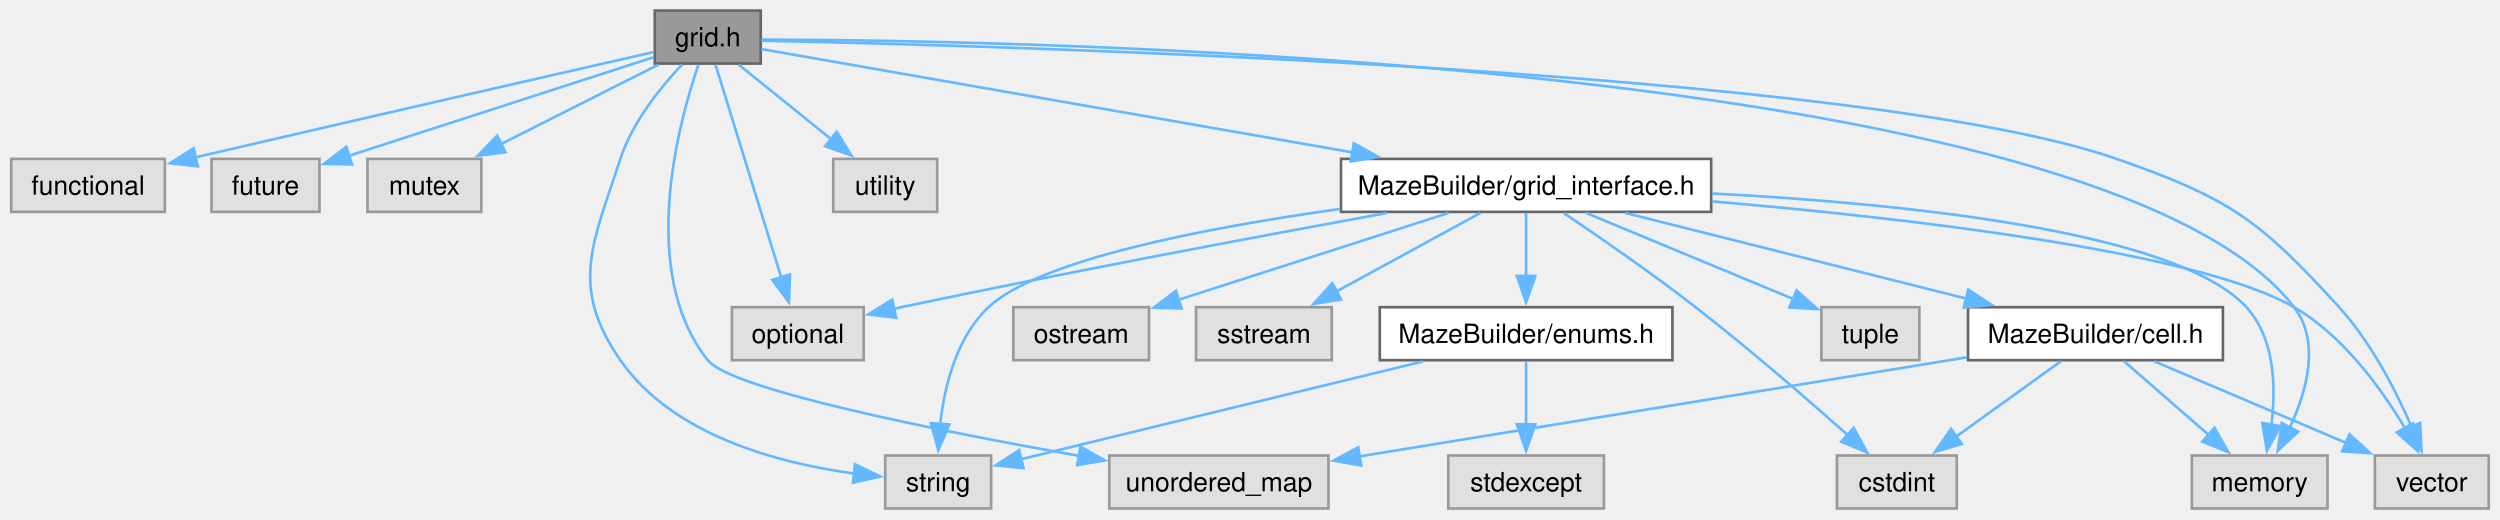
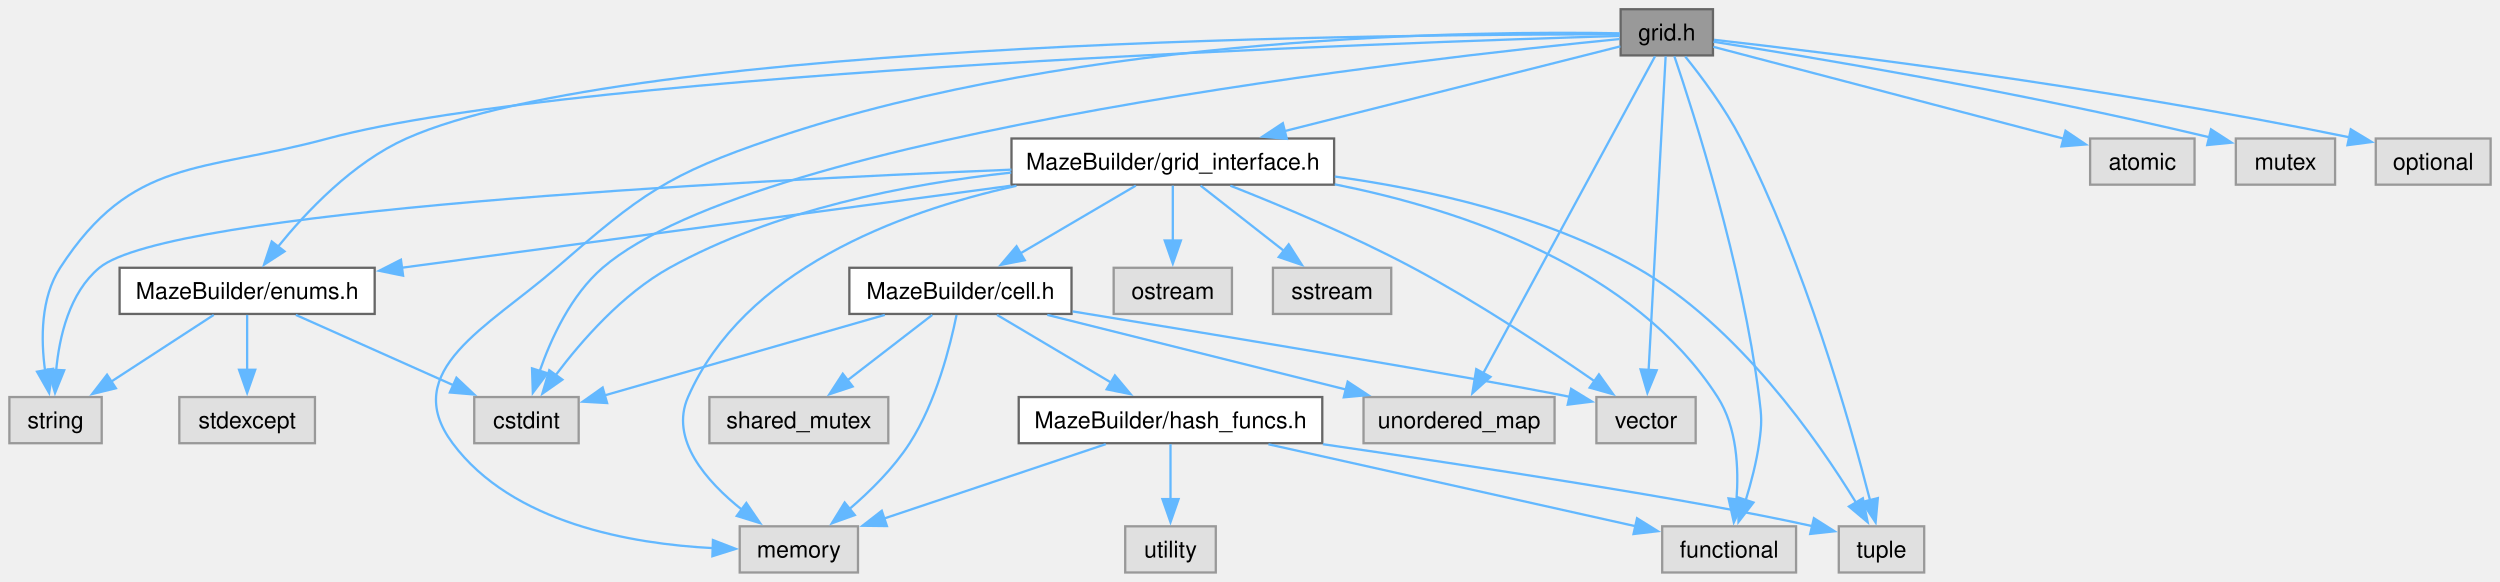
- <svg xmlns="http://www.w3.org/2000/svg" xmlns:xlink="http://www.w3.org/1999/xlink" width="944pt" height="196pt" viewBox="0.00 0.00 943.50 196.00">
-   <g id="graph0" class="graph" transform="scale(1 1) rotate(0) translate(4 192)">
+ <svg xmlns="http://www.w3.org/2000/svg" xmlns:xlink="http://www.w3.org/1999/xlink" width="1083pt" height="252pt" viewBox="0.00 0.00 1082.88 252.00">
+   <g id="graph0" class="graph" transform="scale(1 1) rotate(0) translate(4 248)">
    <g id="Node000001" class="node">
      <g id="a_Node000001">
        <a xlink:title=" ">
-           <polygon fill="#999999" stroke="#666666" points="283,-188 243,-188 243,-168 283,-168 283,-188" />
-           <text text-anchor="middle" x="263" y="-174.5" font-family="Helvetica,sans-Serif" font-size="10.00">grid.h</text>
+           <polygon fill="#999999" stroke="#666666" points="738,-244 698,-244 698,-224 738,-224 738,-244" />
+           <text text-anchor="middle" x="718" y="-230.5" font-family="Helvetica,sans-Serif" font-size="10.00">grid.h</text>
        </a>
      </g>
    </g>
    <g id="Node000002" class="node">
      <g id="a_Node000002">
-         <a xlink:title=" ">
-           <polygon fill="#e0e0e0" stroke="#999999" points="58,-132 0,-132 0,-112 58,-112 58,-132" />
-           <text text-anchor="middle" x="29" y="-118.5" font-family="Helvetica,sans-Serif" font-size="10.00">functional</text>
+         <a xlink:href="enums_8h.html" target="_top" xlink:title="Enumerations for the maze builder program.">
+           <polygon fill="white" stroke="#666666" points="158.25,-132 47.75,-132 47.75,-112 158.25,-112 158.25,-132" />
+           <text text-anchor="middle" x="103" y="-118.5" font-family="Helvetica,sans-Serif" font-size="10.00">MazeBuilder/enums.h</text>
        </a>
      </g>
    </g>
    <g id="edge1_Node000001_Node000002" class="edge">
      <g id="a_edge1_Node000001_Node000002">
        <a xlink:title=" ">
-           <path fill="none" stroke="#63b8ff" d="M242.67,-172.38C208.87,-164.69 138.7,-148.68 69.54,-132.58" />
-           <polygon fill="#63b8ff" stroke="#63b8ff" points="70.46,-129.2 59.93,-130.34 68.87,-136.02 70.46,-129.2" />
+           <path fill="none" stroke="#63b8ff" d="M697.66,-233.1C610.52,-233.26 268.77,-231.09 172,-188 148.84,-177.69 128.57,-156.25 116.1,-140.81" />
+           <polygon fill="#63b8ff" stroke="#63b8ff" points="119.19,-139.1 110.31,-133.33 113.66,-143.38 119.19,-139.1" />
        </a>
      </g>
    </g>
    <g id="Node000003" class="node">
      <g id="a_Node000003">
        <a xlink:title=" ">
-           <polygon fill="#e0e0e0" stroke="#999999" points="116.38,-132 75.62,-132 75.62,-112 116.38,-112 116.38,-132" />
-           <text text-anchor="middle" x="96" y="-118.5" font-family="Helvetica,sans-Serif" font-size="10.00">future</text>
-         </a>
-       </g>
-     </g>
-     <g id="edge2_Node000001_Node000003" class="edge">
-       <g id="a_edge2_Node000001_Node000003">
-         <a xlink:title=" ">
-           <path fill="none" stroke="#63b8ff" d="M242.52,-170.38C213.73,-161.07 161.02,-144.02 127.29,-133.12" />
-           <polygon fill="#63b8ff" stroke="#63b8ff" points="128.68,-129.89 118.09,-130.14 126.52,-136.55 128.68,-129.89" />
+           <polygon fill="#e0e0e0" stroke="#999999" points="246.62,-76 201.38,-76 201.38,-56 246.62,-56 246.62,-76" />
+           <text text-anchor="middle" x="224" y="-62.5" font-family="Helvetica,sans-Serif" font-size="10.00">cstdint</text>
+         </a>
+       </g>
+     </g>
+     <g id="edge27_Node000001_Node000003" class="edge">
+       <g id="a_edge27_Node000001_Node000003">
+         <a xlink:title=" ">
+           <path fill="none" stroke="#63b8ff" d="M697.54,-231.09C617.32,-223.21 325.34,-190.91 257,-132 243.37,-120.25 234.7,-101.5 229.69,-87.15" />
+           <polygon fill="#63b8ff" stroke="#63b8ff" points="233.09,-86.32 226.76,-77.83 226.41,-88.42 233.09,-86.32" />
        </a>
      </g>
    </g>
    <g id="Node000004" class="node">
      <g id="a_Node000004">
        <a xlink:title=" ">
-           <polygon fill="#e0e0e0" stroke="#999999" points="177.5,-132 134.5,-132 134.5,-112 177.5,-112 177.5,-132" />
-           <text text-anchor="middle" x="156" y="-118.5" font-family="Helvetica,sans-Serif" font-size="10.00">mutex</text>
-         </a>
-       </g>
-     </g>
-     <g id="edge3_Node000001_Node000004" class="edge">
-       <g id="a_edge3_Node000001_Node000004">
-         <a xlink:title=" ">
-           <path fill="none" stroke="#63b8ff" d="M244.36,-167.59C227.97,-159.32 203.84,-147.14 184.94,-137.6" />
-           <polygon fill="#63b8ff" stroke="#63b8ff" points="186.64,-134.54 176.13,-133.16 183.49,-140.79 186.64,-134.54" />
+           <polygon fill="#e0e0e0" stroke="#999999" points="40,-76 0,-76 0,-56 40,-56 40,-76" />
+           <text text-anchor="middle" x="20" y="-62.5" font-family="Helvetica,sans-Serif" font-size="10.00">string</text>
+         </a>
+       </g>
+     </g>
+     <g id="edge32_Node000001_Node000004" class="edge">
+       <g id="a_edge32_Node000001_Node000004">
+         <a xlink:title=" ">
+           <path fill="none" stroke="#63b8ff" d="M697.6,-232.43C607.75,-229.77 246.97,-217.41 138,-188 82.73,-173.08 53.18,-180.01 22,-132 13.53,-118.95 13.6,-101.11 15.47,-87.43" />
+           <polygon fill="#63b8ff" stroke="#63b8ff" points="18.88,-88.23 17.23,-77.77 11.99,-86.98 18.88,-88.23" />
+         </a>
+       </g>
+     </g>
+     <g id="Node000006" class="node">
+       <g id="a_Node000006">
+         <a xlink:href="grid__interface_8h.html" target="_top" xlink:title=" ">
+           <polygon fill="white" stroke="#666666" points="573.88,-188 434.12,-188 434.12,-168 573.88,-168 573.88,-188" />
+           <text text-anchor="middle" x="504" y="-174.5" font-family="Helvetica,sans-Serif" font-size="10.00">MazeBuilder/grid_interface.h</text>
+         </a>
+       </g>
+     </g>
+     <g id="edge5_Node000001_Node000006" class="edge">
+       <g id="a_edge5_Node000001_Node000006">
+         <a xlink:title=" ">
+           <path fill="none" stroke="#63b8ff" d="M697.87,-227.92C664.8,-219.58 598.09,-202.74 552.24,-191.17" />
+           <polygon fill="#63b8ff" stroke="#63b8ff" points="553.38,-187.85 542.83,-188.8 551.67,-194.64 553.38,-187.85" />
+         </a>
+       </g>
+     </g>
+     <g id="Node000007" class="node">
+       <g id="a_Node000007">
+         <a xlink:title=" ">
+           <polygon fill="#e0e0e0" stroke="#999999" points="774,-20 716,-20 716,0 774,0 774,-20" />
+           <text text-anchor="middle" x="745" y="-6.5" font-family="Helvetica,sans-Serif" font-size="10.00">functional</text>
+         </a>
+       </g>
+     </g>
+     <g id="edge28_Node000001_Node000007" class="edge">
+       <g id="a_edge28_Node000001_Node000007">
+         <a xlink:title=" ">
+           <path fill="none" stroke="#63b8ff" d="M721.28,-223.6C729.49,-199.47 750.83,-133.21 758,-76 759.11,-67.18 759.25,-64.8 758,-56 756.83,-47.76 754.52,-38.91 752.17,-31.26" />
+           <polygon fill="#63b8ff" stroke="#63b8ff" points="755.54,-30.31 749.06,-21.92 748.89,-32.52 755.54,-30.31" />
+         </a>
+       </g>
+     </g>
+     <g id="Node000008" class="node">
+       <g id="a_Node000008">
+         <a xlink:title=" ">
+           <polygon fill="#e0e0e0" stroke="#999999" points="367.62,-20 316.38,-20 316.38,0 367.62,0 367.62,-20" />
+           <text text-anchor="middle" x="342" y="-6.5" font-family="Helvetica,sans-Serif" font-size="10.00">memory</text>
+         </a>
+       </g>
+     </g>
+     <g id="edge29_Node000001_Node000008" class="edge">
+       <g id="a_edge29_Node000001_Node000008">
+         <a xlink:title=" ">
+           <path fill="none" stroke="#63b8ff" d="M697.62,-233.58C638.94,-234.65 465.22,-233.45 331,-188 284.94,-172.4 273.7,-163.9 237,-132 207.37,-106.25 168.57,-87.49 192,-56 217.81,-21.31 269.43,-12.36 304.84,-10.55" />
+           <polygon fill="#63b8ff" stroke="#63b8ff" points="304.78,-14.05 314.66,-10.23 304.55,-7.05 304.78,-14.05" />
+         </a>
+       </g>
+     </g>
+     <g id="Node000011" class="node">
+       <g id="a_Node000011">
+         <a xlink:title=" ">
+           <polygon fill="#e0e0e0" stroke="#999999" points="829.5,-20 792.5,-20 792.5,0 829.5,0 829.5,-20" />
+           <text text-anchor="middle" x="811" y="-6.5" font-family="Helvetica,sans-Serif" font-size="10.00">tuple</text>
+         </a>
+       </g>
+     </g>
+     <g id="edge33_Node000001_Node000011" class="edge">
+       <g id="a_edge33_Node000001_Node000011">
+         <a xlink:title=" ">
+           <path fill="none" stroke="#63b8ff" d="M725.98,-223.51C733.04,-214.75 743.25,-201.13 750,-188 777.68,-134.18 797.37,-65.01 806.04,-31.29" />
+           <polygon fill="#63b8ff" stroke="#63b8ff" points="809.42,-32.23 808.45,-21.68 802.63,-30.53 809.42,-32.23" />
+         </a>
+       </g>
+     </g>
+     <g id="Node000012" class="node">
+       <g id="a_Node000012">
+         <a xlink:title=" ">
+           <polygon fill="#e0e0e0" stroke="#999999" points="730.5,-76 687.5,-76 687.5,-56 730.5,-56 730.5,-76" />
+           <text text-anchor="middle" x="709" y="-62.5" font-family="Helvetica,sans-Serif" font-size="10.00">vector</text>
+         </a>
+       </g>
+     </g>
+     <g id="edge35_Node000001_Node000012" class="edge">
+       <g id="a_edge35_Node000001_Node000012">
+         <a xlink:title=" ">
+           <path fill="none" stroke="#63b8ff" d="M717.49,-223.6C716.07,-197.46 712.06,-123.48 710.1,-87.36" />
+           <polygon fill="#63b8ff" stroke="#63b8ff" points="713.62,-87.6 709.59,-77.81 706.63,-87.98 713.62,-87.6" />
+         </a>
+       </g>
+     </g>
+     <g id="Node000015" class="node">
+       <g id="a_Node000015">
+         <a xlink:title=" ">
+           <polygon fill="#e0e0e0" stroke="#999999" points="669.38,-76 586.62,-76 586.62,-56 669.38,-56 669.38,-76" />
+           <text text-anchor="middle" x="628" y="-62.5" font-family="Helvetica,sans-Serif" font-size="10.00">unordered_map</text>
+         </a>
+       </g>
+     </g>
+     <g id="edge34_Node000001_Node000015" class="edge">
+       <g id="a_edge34_Node000001_Node000015">
+         <a xlink:title=" ">
+           <path fill="none" stroke="#63b8ff" d="M712.9,-223.6C698.55,-197.12 657.57,-121.54 638.28,-85.96" />
+           <polygon fill="#63b8ff" stroke="#63b8ff" points="641.61,-84.75 633.76,-77.63 635.45,-88.09 641.61,-84.75" />
+         </a>
+       </g>
+     </g>
+     <g id="Node000018" class="node">
+       <g id="a_Node000018">
+         <a xlink:title=" ">
+           <polygon fill="#e0e0e0" stroke="#999999" points="946.62,-188 901.38,-188 901.38,-168 946.62,-168 946.62,-188" />
+           <text text-anchor="middle" x="924" y="-174.5" font-family="Helvetica,sans-Serif" font-size="10.00">atomic</text>
+         </a>
+       </g>
+     </g>
+     <g id="edge26_Node000001_Node000018" class="edge">
+       <g id="a_edge26_Node000001_Node000018">
+         <a xlink:title=" ">
+           <path fill="none" stroke="#63b8ff" d="M738.13,-227.72C773.37,-218.49 846.6,-199.29 889.88,-187.94" />
+           <polygon fill="#63b8ff" stroke="#63b8ff" points="890.73,-191.34 899.51,-185.42 888.95,-184.57 890.73,-191.34" />
+         </a>
+       </g>
+     </g>
+     <g id="Node000019" class="node">
+       <g id="a_Node000019">
+         <a xlink:title=" ">
+           <polygon fill="#e0e0e0" stroke="#999999" points="1007.5,-188 964.5,-188 964.5,-168 1007.5,-168 1007.5,-188" />
+           <text text-anchor="middle" x="986" y="-174.5" font-family="Helvetica,sans-Serif" font-size="10.00">mutex</text>
+         </a>
+       </g>
+     </g>
+     <g id="edge30_Node000001_Node000019" class="edge">
+       <g id="a_edge30_Node000001_Node000019">
+         <a xlink:title=" ">
+           <path fill="none" stroke="#63b8ff" d="M738.21,-229.91C777.72,-223.72 868.11,-208.8 952.99,-188.55" />
+           <polygon fill="#63b8ff" stroke="#63b8ff" points="953.75,-191.96 962.65,-186.21 952.1,-185.16 953.75,-191.96" />
+         </a>
+       </g>
+     </g>
+     <g id="Node000020" class="node">
+       <g id="a_Node000020">
+         <a xlink:title=" ">
+           <polygon fill="#e0e0e0" stroke="#999999" points="1074.88,-188 1025.12,-188 1025.12,-168 1074.88,-168 1074.88,-188" />
+           <text text-anchor="middle" x="1050" y="-174.5" font-family="Helvetica,sans-Serif" font-size="10.00">optional</text>
+         </a>
+       </g>
+     </g>
+     <g id="edge31_Node000001_Node000020" class="edge">
+       <g id="a_edge31_Node000001_Node000020">
+         <a xlink:title=" ">
+           <path fill="none" stroke="#63b8ff" d="M738.45,-230.76C785.45,-225.43 904.95,-210.89 1013.69,-188.52" />
+           <polygon fill="#63b8ff" stroke="#63b8ff" points="1014.3,-191.97 1023.37,-186.49 1012.86,-185.11 1014.3,-191.97" />
+         </a>
+       </g>
+     </g>
+     <g id="edge2_Node000002_Node000003" class="edge">
+       <g id="a_edge2_Node000002_Node000003">
+         <a xlink:title=" ">
+           <path fill="none" stroke="#63b8ff" d="M124.08,-111.59C142.96,-103.17 170.92,-90.69 192.46,-81.07" />
+           <polygon fill="#63b8ff" stroke="#63b8ff" points="193.67,-84.37 201.38,-77.1 190.82,-77.98 193.67,-84.37" />
+         </a>
+       </g>
+     </g>
+     <g id="edge3_Node000002_Node000004" class="edge">
+       <g id="a_edge3_Node000002_Node000004">
+         <a xlink:title=" ">
+           <path fill="none" stroke="#63b8ff" d="M88.54,-111.59C76.24,-103.59 58.32,-91.93 43.89,-82.54" />
+           <polygon fill="#63b8ff" stroke="#63b8ff" points="46.13,-79.82 35.84,-77.3 42.31,-85.69 46.13,-79.82" />
        </a>
      </g>
    </g>
    <g id="Node000005" class="node">
      <g id="a_Node000005">
        <a xlink:title=" ">
-           <polygon fill="#e0e0e0" stroke="#999999" points="874.62,-20 823.38,-20 823.38,0 874.62,0 874.62,-20" />
-           <text text-anchor="middle" x="849" y="-6.5" font-family="Helvetica,sans-Serif" font-size="10.00">memory</text>
-         </a>
-       </g>
-     </g>
-     <g id="edge4_Node000001_Node000005" class="edge">
-       <g id="a_edge4_Node000001_Node000005">
-         <a xlink:title=" ">
-           <path fill="none" stroke="#63b8ff" d="M283.39,-177.05C379.95,-176.83 789.5,-170.25 862,-76 871.97,-63.04 866.87,-44.46 860.36,-30.47" />
-           <polygon fill="#63b8ff" stroke="#63b8ff" points="863.55,-29.01 855.8,-21.78 857.35,-32.26 863.55,-29.01" />
-         </a>
-       </g>
-     </g>
-     <g id="Node000006" class="node">
-       <g id="a_Node000006">
-         <a xlink:title=" ">
-           <polygon fill="#e0e0e0" stroke="#999999" points="321.88,-76 272.12,-76 272.12,-56 321.88,-56 321.88,-76" />
-           <text text-anchor="middle" x="297" y="-62.5" font-family="Helvetica,sans-Serif" font-size="10.00">optional</text>
-         </a>
-       </g>
-     </g>
-     <g id="edge5_Node000001_Node000006" class="edge">
-       <g id="a_edge5_Node000001_Node000006">
-         <a xlink:title=" ">
-           <path fill="none" stroke="#63b8ff" d="M265.9,-167.62C271.37,-149.92 283.33,-111.24 290.72,-87.32" />
-           <polygon fill="#63b8ff" stroke="#63b8ff" points="294.05,-88.39 293.66,-77.8 287.36,-86.32 294.05,-88.39" />
-         </a>
-       </g>
-     </g>
-     <g id="Node000007" class="node">
-       <g id="a_Node000007">
-         <a xlink:title=" ">
-           <polygon fill="#e0e0e0" stroke="#999999" points="370,-20 330,-20 330,0 370,0 370,-20" />
-           <text text-anchor="middle" x="350" y="-6.5" font-family="Helvetica,sans-Serif" font-size="10.00">string</text>
-         </a>
-       </g>
-     </g>
-     <g id="edge6_Node000001_Node000007" class="edge">
-       <g id="a_edge6_Node000001_Node000007">
-         <a xlink:title=" ">
-           <path fill="none" stroke="#63b8ff" d="M253.35,-167.68C245.36,-159.24 234.58,-146 230,-132 219.49,-99.9 210.76,-83.76 230,-56 249.74,-27.52 289.88,-17.04 318.29,-13.19" />
-           <polygon fill="#63b8ff" stroke="#63b8ff" points="318.6,-16.68 328.15,-12.09 317.82,-9.72 318.6,-16.68" />
-         </a>
-       </g>
-     </g>
-     <g id="Node000008" class="node">
-       <g id="a_Node000008">
-         <a xlink:title=" ">
-           <polygon fill="#e0e0e0" stroke="#999999" points="349.62,-132 310.38,-132 310.38,-112 349.62,-112 349.62,-132" />
-           <text text-anchor="middle" x="330" y="-118.5" font-family="Helvetica,sans-Serif" font-size="10.00">utility</text>
-         </a>
-       </g>
-     </g>
-     <g id="edge7_Node000001_Node000008" class="edge">
-       <g id="a_edge7_Node000001_Node000008">
-         <a xlink:title=" ">
-           <path fill="none" stroke="#63b8ff" d="M274.67,-167.59C284.28,-159.85 298.13,-148.69 309.57,-139.47" />
-           <polygon fill="#63b8ff" stroke="#63b8ff" points="311.7,-142.25 317.28,-133.25 307.3,-136.8 311.7,-142.25" />
+           <polygon fill="#e0e0e0" stroke="#999999" points="132.38,-76 73.62,-76 73.62,-56 132.38,-56 132.38,-76" />
+           <text text-anchor="middle" x="103" y="-62.5" font-family="Helvetica,sans-Serif" font-size="10.00">stdexcept</text>
+         </a>
+       </g>
+     </g>
+     <g id="edge4_Node000002_Node000005" class="edge">
+       <g id="a_edge4_Node000002_Node000005">
+         <a xlink:title=" ">
+           <path fill="none" stroke="#63b8ff" d="M103,-111.59C103,-105.01 103,-95.96 103,-87.73" />
+           <polygon fill="#63b8ff" stroke="#63b8ff" points="106.5,-87.81 103,-77.81 99.5,-87.81 106.5,-87.81" />
+         </a>
+       </g>
+     </g>
+     <g id="edge14_Node000006_Node000002" class="edge">
+       <g id="a_edge14_Node000006_Node000002">
+         <a xlink:title=" ">
+           <path fill="none" stroke="#63b8ff" d="M433.69,-167.53C359.39,-157.53 243.05,-141.86 170.02,-132.02" />
+           <polygon fill="#63b8ff" stroke="#63b8ff" points="170.56,-128.57 160.18,-130.7 169.63,-135.5 170.56,-128.57" />
+         </a>
+       </g>
+     </g>
+     <g id="edge6_Node000006_Node000003" class="edge">
+       <g id="a_edge6_Node000006_Node000003">
+         <a xlink:title=" ">
+           <path fill="none" stroke="#63b8ff" d="M434.01,-173.25C389.32,-168.35 331.46,-157.21 286,-132 265.61,-120.69 247.89,-100.43 236.68,-85.52" />
+           <polygon fill="#63b8ff" stroke="#63b8ff" points="239.56,-83.54 230.88,-77.46 233.88,-87.62 239.56,-83.54" />
+         </a>
+       </g>
+     </g>
+     <g id="edge11_Node000006_Node000004" class="edge">
+       <g id="a_edge11_Node000006_Node000004">
+         <a xlink:title=" ">
+           <path fill="none" stroke="#63b8ff" d="M434.1,-174.51C311.72,-169.52 68.76,-156.63 39,-132 25.98,-121.22 21.59,-102.05 20.25,-87.32" />
+           <polygon fill="#63b8ff" stroke="#63b8ff" points="23.76,-87.59 19.78,-77.77 16.77,-87.93 23.76,-87.59" />
+         </a>
+       </g>
+     </g>
+     <g id="edge7_Node000006_Node000007" class="edge">
+       <g id="a_edge7_Node000006_Node000007">
+         <a xlink:title=" ">
+           <path fill="none" stroke="#63b8ff" d="M574.14,-168.16C629.82,-157.01 704.07,-131.98 740,-76 748.43,-62.87 749.23,-45.04 748.17,-31.38" />
+           <polygon fill="#63b8ff" stroke="#63b8ff" points="751.69,-31.27 747.03,-21.75 744.74,-32.1 751.69,-31.27" />
+         </a>
+       </g>
+     </g>
+     <g id="edge8_Node000006_Node000008" class="edge">
+       <g id="a_edge8_Node000006_Node000008">
+         <a xlink:title=" ">
+           <path fill="none" stroke="#63b8ff" d="M436.27,-167.51C384.51,-156.01 318.09,-130.82 294,-76 285.93,-57.64 301.84,-39.52 317.46,-27.09" />
+           <polygon fill="#63b8ff" stroke="#63b8ff" points="319.25,-30.12 325.23,-21.37 315.1,-24.49 319.25,-30.12" />
        </a>
      </g>
    </g>
    <g id="Node000009" class="node">
      <g id="a_Node000009">
        <a xlink:title=" ">
-           <polygon fill="#e0e0e0" stroke="#999999" points="935.5,-20 892.5,-20 892.5,0 935.5,0 935.5,-20" />
-           <text text-anchor="middle" x="914" y="-6.5" font-family="Helvetica,sans-Serif" font-size="10.00">vector</text>
-         </a>
-       </g>
-     </g>
-     <g id="edge8_Node000001_Node000009" class="edge">
-       <g id="a_edge8_Node000001_Node000009">
-         <a xlink:title=" ">
-           <path fill="none" stroke="#63b8ff" d="M283.23,-176.63C368.39,-174.88 697.76,-165.98 795,-132 837.36,-117.2 848.8,-109.18 879,-76 891.13,-62.67 900.5,-44.37 906.47,-30.58" />
-           <polygon fill="#63b8ff" stroke="#63b8ff" points="909.57,-32.26 910.11,-21.67 903.09,-29.61 909.57,-32.26" />
+           <polygon fill="#e0e0e0" stroke="#999999" points="529.62,-132 478.38,-132 478.38,-112 529.62,-112 529.62,-132" />
+           <text text-anchor="middle" x="504" y="-118.5" font-family="Helvetica,sans-Serif" font-size="10.00">ostream</text>
+         </a>
+       </g>
+     </g>
+     <g id="edge9_Node000006_Node000009" class="edge">
+       <g id="a_edge9_Node000006_Node000009">
+         <a xlink:title=" ">
+           <path fill="none" stroke="#63b8ff" d="M504,-167.59C504,-161.01 504,-151.96 504,-143.73" />
+           <polygon fill="#63b8ff" stroke="#63b8ff" points="507.5,-143.81 504,-133.81 500.5,-143.81 507.5,-143.81" />
        </a>
      </g>
    </g>
    <g id="Node000010" class="node">
      <g id="a_Node000010">
        <a xlink:title=" ">
-           <polygon fill="#e0e0e0" stroke="#999999" points="497.38,-20 414.62,-20 414.62,0 497.38,0 497.38,-20" />
-           <text text-anchor="middle" x="456" y="-6.5" font-family="Helvetica,sans-Serif" font-size="10.00">unordered_map</text>
-         </a>
-       </g>
-     </g>
-     <g id="edge9_Node000001_Node000010" class="edge">
-       <g id="a_edge9_Node000001_Node000010">
-         <a xlink:title=" ">
-           <path fill="none" stroke="#63b8ff" d="M259.48,-167.56C251.87,-145.36 236.62,-89.24 263,-56 271.81,-44.9 349.24,-29.44 403.3,-19.84" />
-           <polygon fill="#63b8ff" stroke="#63b8ff" points="403.72,-23.32 412.96,-18.15 402.51,-16.43 403.72,-23.32" />
-         </a>
-       </g>
-     </g>
-     <g id="Node000011" class="node">
-       <g id="a_Node000011">
-         <a xlink:href="grid__interface_8h.html" target="_top" xlink:title=" ">
-           <polygon fill="white" stroke="#666666" points="641.88,-132 502.12,-132 502.12,-112 641.88,-112 641.88,-132" />
-           <text text-anchor="middle" x="572" y="-118.5" font-family="Helvetica,sans-Serif" font-size="10.00">MazeBuilder/grid_interface.h</text>
-         </a>
-       </g>
-     </g>
-     <g id="edge10_Node000001_Node000011" class="edge">
-       <g id="a_edge10_Node000001_Node000011">
-         <a xlink:title=" ">
-           <path fill="none" stroke="#63b8ff" d="M283.27,-173.46C327.88,-165.66 436.17,-146.74 506.71,-134.41" />
-           <polygon fill="#63b8ff" stroke="#63b8ff" points="506.95,-137.92 516.2,-132.75 505.75,-131.03 506.95,-137.92" />
-         </a>
-       </g>
-     </g>
-     <g id="edge15_Node000011_Node000005" class="edge">
-       <g id="a_edge15_Node000011_Node000005">
-         <a xlink:title=" ">
-           <path fill="none" stroke="#63b8ff" d="M642.19,-118.94C713.63,-115.23 817.52,-104.89 844,-76 854.76,-64.25 855.2,-45.77 853.42,-31.51" />
-           <polygon fill="#63b8ff" stroke="#63b8ff" points="856.89,-31.09 851.74,-21.84 850,-32.29 856.89,-31.09" />
-         </a>
-       </g>
-     </g>
-     <g id="edge17_Node000011_Node000006" class="edge">
-       <g id="a_edge17_Node000011_Node000006">
-         <a xlink:title=" ">
-           <path fill="none" stroke="#63b8ff" d="M519.39,-111.57C471.49,-102.84 398.85,-89.24 336,-76 335.02,-75.79 334.02,-75.58 333.02,-75.36" />
-           <polygon fill="#63b8ff" stroke="#63b8ff" points="334.14,-72.03 323.62,-73.28 332.63,-78.86 334.14,-72.03" />
-         </a>
-       </g>
-     </g>
-     <g id="edge12_Node000011_Node000007" class="edge">
-       <g id="a_edge12_Node000011_Node000007">
-         <a xlink:title=" ">
-           <path fill="none" stroke="#63b8ff" d="M501.64,-113.08C450.91,-105.99 388.14,-93.91 369,-76 356.92,-64.69 352.38,-46.17 350.74,-31.78" />
-           <polygon fill="#63b8ff" stroke="#63b8ff" points="354.24,-31.72 350.04,-22 347.26,-32.22 354.24,-31.72" />
-         </a>
-       </g>
-     </g>
-     <g id="edge11_Node000011_Node000009" class="edge">
-       <g id="a_edge11_Node000011_Node000009">
-         <a xlink:title=" ">
-           <path fill="none" stroke="#63b8ff" d="M642.09,-115.97C715.67,-109.67 825.63,-97.07 862,-76 880.52,-65.28 895.01,-45.21 903.94,-30.2" />
-           <polygon fill="#63b8ff" stroke="#63b8ff" points="906.87,-32.13 908.7,-21.69 900.76,-28.71 906.87,-32.13" />
-         </a>
-       </g>
-     </g>
-     <g id="Node000012" class="node">
-       <g id="a_Node000012">
-         <a xlink:title=" ">
-           <polygon fill="#e0e0e0" stroke="#999999" points="429.62,-76 378.38,-76 378.38,-56 429.62,-56 429.62,-76" />
-           <text text-anchor="middle" x="404" y="-62.5" font-family="Helvetica,sans-Serif" font-size="10.00">ostream</text>
-         </a>
-       </g>
-     </g>
-     <g id="edge13_Node000011_Node000012" class="edge">
-       <g id="a_edge13_Node000011_Node000012">
-         <a xlink:title=" ">
-           <path fill="none" stroke="#63b8ff" d="M542.74,-111.59C514.35,-102.47 471.2,-88.6 440.57,-78.75" />
-           <polygon fill="#63b8ff" stroke="#63b8ff" points="441.93,-75.52 431.34,-75.79 439.79,-82.18 441.93,-75.52" />
+           <polygon fill="#e0e0e0" stroke="#999999" points="598.62,-132 547.38,-132 547.38,-112 598.62,-112 598.62,-132" />
+           <text text-anchor="middle" x="573" y="-118.5" font-family="Helvetica,sans-Serif" font-size="10.00">sstream</text>
+         </a>
+       </g>
+     </g>
+     <g id="edge10_Node000006_Node000010" class="edge">
+       <g id="a_edge10_Node000006_Node000010">
+         <a xlink:title=" ">
+           <path fill="none" stroke="#63b8ff" d="M516.02,-167.59C526.01,-159.77 540.46,-148.46 552.31,-139.19" />
+           <polygon fill="#63b8ff" stroke="#63b8ff" points="554.21,-142.15 559.93,-133.23 549.89,-136.64 554.21,-142.15" />
+         </a>
+       </g>
+     </g>
+     <g id="edge12_Node000006_Node000011" class="edge">
+       <g id="a_edge12_Node000006_Node000011">
+         <a xlink:title=" ">
+           <path fill="none" stroke="#63b8ff" d="M574.18,-171.52C614.56,-165.95 665.04,-154.7 705,-132 748.73,-107.16 783.39,-57.39 800.1,-30.05" />
+           <polygon fill="#63b8ff" stroke="#63b8ff" points="802.93,-32.15 805.02,-21.77 796.91,-28.58 802.93,-32.15" />
+         </a>
+       </g>
+     </g>
+     <g id="edge13_Node000006_Node000012" class="edge">
+       <g id="a_edge13_Node000006_Node000012">
+         <a xlink:title=" ">
+           <path fill="none" stroke="#63b8ff" d="M528.91,-167.56C550.32,-159.13 581.79,-145.98 608,-132 636.17,-116.97 666.78,-96.66 686.83,-82.77" />
+           <polygon fill="#63b8ff" stroke="#63b8ff" points="688.6,-85.81 694.78,-77.2 684.58,-80.07 688.6,-85.81" />
        </a>
      </g>
    </g>
    <g id="Node000013" class="node">
      <g id="a_Node000013">
-         <a xlink:title=" ">
-           <polygon fill="#e0e0e0" stroke="#999999" points="498.62,-76 447.38,-76 447.38,-56 498.62,-56 498.62,-76" />
-           <text text-anchor="middle" x="473" y="-62.5" font-family="Helvetica,sans-Serif" font-size="10.00">sstream</text>
-         </a>
-       </g>
-     </g>
-     <g id="edge14_Node000011_Node000013" class="edge">
-       <g id="a_edge14_Node000011_Node000013">
-         <a xlink:title=" ">
-           <path fill="none" stroke="#63b8ff" d="M554.76,-111.59C539.66,-103.36 517.47,-91.26 500.02,-81.74" />
-           <polygon fill="#63b8ff" stroke="#63b8ff" points="502.16,-78.92 491.71,-77.2 498.81,-85.07 502.16,-78.92" />
+         <a xlink:href="cell_8h.html" target="_top" xlink:title=" ">
+           <polygon fill="white" stroke="#666666" points="460.12,-132 363.88,-132 363.88,-112 460.12,-112 460.12,-132" />
+           <text text-anchor="middle" x="412" y="-118.5" font-family="Helvetica,sans-Serif" font-size="10.00">MazeBuilder/cell.h</text>
+         </a>
+       </g>
+     </g>
+     <g id="edge15_Node000006_Node000013" class="edge">
+       <g id="a_edge15_Node000006_Node000013">
+         <a xlink:title=" ">
+           <path fill="none" stroke="#63b8ff" d="M487.97,-167.59C474.21,-159.51 454.1,-147.71 438.02,-138.27" />
+           <polygon fill="#63b8ff" stroke="#63b8ff" points="439.85,-135.29 429.46,-133.25 436.31,-141.33 439.85,-135.29" />
+         </a>
+       </g>
+     </g>
+     <g id="edge16_Node000013_Node000003" class="edge">
+       <g id="a_edge16_Node000013_Node000003">
+         <a xlink:title=" ">
+           <path fill="none" stroke="#63b8ff" d="M379.25,-111.59C345.23,-101.82 292.23,-86.6 257.82,-76.71" />
+           <polygon fill="#63b8ff" stroke="#63b8ff" points="258.94,-73.4 248.37,-74 257.01,-80.12 258.94,-73.4" />
+         </a>
+       </g>
+     </g>
+     <g id="edge17_Node000013_Node000008" class="edge">
+       <g id="a_edge17_Node000013_Node000008">
+         <a xlink:title=" ">
+           <path fill="none" stroke="#63b8ff" d="M410.31,-111.54C407.63,-98.29 401.48,-73.83 390,-56 383.04,-45.19 372.93,-35.2 363.78,-27.38" />
+           <polygon fill="#63b8ff" stroke="#63b8ff" points="366.25,-24.88 356.28,-21.3 361.84,-30.32 366.25,-24.88" />
+         </a>
+       </g>
+     </g>
+     <g id="edge20_Node000013_Node000012" class="edge">
+       <g id="a_edge20_Node000013_Node000012">
+         <a xlink:title=" ">
+           <path fill="none" stroke="#63b8ff" d="M460.62,-113.09C524.76,-102.6 633.67,-84.64 676,-76.09" />
+           <polygon fill="#63b8ff" stroke="#63b8ff" points="676.55,-79.55 685.59,-74.02 675.07,-72.7 676.55,-79.55" />
        </a>
      </g>
    </g>
    <g id="Node000014" class="node">
      <g id="a_Node000014">
        <a xlink:title=" ">
-           <polygon fill="#e0e0e0" stroke="#999999" points="734.62,-20 689.38,-20 689.38,0 734.62,0 734.62,-20" />
-           <text text-anchor="middle" x="712" y="-6.5" font-family="Helvetica,sans-Serif" font-size="10.00">cstdint</text>
-         </a>
-       </g>
-     </g>
-     <g id="edge16_Node000011_Node000014" class="edge">
-       <g id="a_edge16_Node000011_Node000014">
-         <a xlink:title=" ">
-           <path fill="none" stroke="#63b8ff" d="M586.26,-111.54C599.42,-102.68 619.37,-88.91 636,-76 656.22,-60.31 678.35,-41.13 693.49,-27.69" />
-           <polygon fill="#63b8ff" stroke="#63b8ff" points="695.68,-30.43 700.8,-21.16 691.01,-25.21 695.68,-30.43" />
-         </a>
-       </g>
-     </g>
-     <g id="Node000015" class="node">
-       <g id="a_Node000015">
-         <a xlink:title=" ">
-           <polygon fill="#e0e0e0" stroke="#999999" points="720.5,-76 683.5,-76 683.5,-56 720.5,-56 720.5,-76" />
-           <text text-anchor="middle" x="702" y="-62.5" font-family="Helvetica,sans-Serif" font-size="10.00">tuple</text>
-         </a>
-       </g>
-     </g>
-     <g id="edge18_Node000011_Node000015" class="edge">
-       <g id="a_edge18_Node000011_Node000015">
-         <a xlink:title=" ">
-           <path fill="none" stroke="#63b8ff" d="M594.64,-111.59C616.37,-102.57 649.29,-88.9 672.94,-79.07" />
-           <polygon fill="#63b8ff" stroke="#63b8ff" points="674.11,-82.38 682,-75.31 671.42,-75.91 674.11,-82.38" />
+           <polygon fill="#e0e0e0" stroke="#999999" points="380.75,-76 303.25,-76 303.25,-56 380.75,-56 380.75,-76" />
+           <text text-anchor="middle" x="342" y="-62.5" font-family="Helvetica,sans-Serif" font-size="10.00">shared_mutex</text>
+         </a>
+       </g>
+     </g>
+     <g id="edge18_Node000013_Node000014" class="edge">
+       <g id="a_edge18_Node000013_Node000014">
+         <a xlink:title=" ">
+           <path fill="none" stroke="#63b8ff" d="M399.81,-111.59C389.67,-103.77 375.01,-92.46 362.99,-83.19" />
+           <polygon fill="#63b8ff" stroke="#63b8ff" points="365.31,-80.56 355.25,-77.22 361.03,-86.1 365.31,-80.56" />
+         </a>
+       </g>
+     </g>
+     <g id="edge19_Node000013_Node000015" class="edge">
+       <g id="a_edge19_Node000013_Node000015">
+         <a xlink:title=" ">
+           <path fill="none" stroke="#63b8ff" d="M449.62,-111.59C485.49,-102.63 539.69,-89.08 578.93,-79.27" />
+           <polygon fill="#63b8ff" stroke="#63b8ff" points="579.76,-82.67 588.61,-76.85 578.06,-75.88 579.76,-82.67" />
        </a>
      </g>
    </g>
    <g id="Node000016" class="node">
      <g id="a_Node000016">
-         <a xlink:href="enums_8h.html" target="_top" xlink:title="Enumerations for the maze builder program.">
-           <polygon fill="white" stroke="#666666" points="627.25,-76 516.75,-76 516.75,-56 627.25,-56 627.25,-76" />
-           <text text-anchor="middle" x="572" y="-62.5" font-family="Helvetica,sans-Serif" font-size="10.00">MazeBuilder/enums.h</text>
-         </a>
-       </g>
-     </g>
-     <g id="edge19_Node000011_Node000016" class="edge">
-       <g id="a_edge19_Node000011_Node000016">
-         <a xlink:title=" ">
-           <path fill="none" stroke="#63b8ff" d="M572,-111.59C572,-105.01 572,-95.96 572,-87.73" />
-           <polygon fill="#63b8ff" stroke="#63b8ff" points="575.5,-87.81 572,-77.81 568.5,-87.81 575.5,-87.81" />
-         </a>
-       </g>
-     </g>
-     <g id="Node000018" class="node">
-       <g id="a_Node000018">
-         <a xlink:href="cell_8h.html" target="_top" xlink:title=" ">
-           <polygon fill="white" stroke="#666666" points="835.12,-76 738.88,-76 738.88,-56 835.12,-56 835.12,-76" />
-           <text text-anchor="middle" x="787" y="-62.5" font-family="Helvetica,sans-Serif" font-size="10.00">MazeBuilder/cell.h</text>
-         </a>
-       </g>
-     </g>
-     <g id="edge22_Node000011_Node000018" class="edge">
-       <g id="a_edge22_Node000011_Node000018">
-         <a xlink:title=" ">
-           <path fill="none" stroke="#63b8ff" d="M609.45,-111.59C645.15,-102.63 699.1,-89.08 738.16,-79.27" />
-           <polygon fill="#63b8ff" stroke="#63b8ff" points="738.94,-82.68 747.79,-76.85 737.24,-75.89 738.94,-82.68" />
-         </a>
-       </g>
-     </g>
-     <g id="edge20_Node000016_Node000007" class="edge">
-       <g id="a_edge20_Node000016_Node000007">
-         <a xlink:title=" ">
-           <path fill="none" stroke="#63b8ff" d="M533.08,-55.53C489.93,-45.04 421.2,-28.32 381.36,-18.63" />
-           <polygon fill="#63b8ff" stroke="#63b8ff" points="382.24,-15.24 371.7,-16.28 380.59,-22.04 382.24,-15.24" />
+         <a xlink:href="hash__funcs_8h.html" target="_top" xlink:title=" ">
+           <polygon fill="white" stroke="#666666" points="568.75,-76 437.25,-76 437.25,-56 568.75,-56 568.75,-76" />
+           <text text-anchor="middle" x="503" y="-62.5" font-family="Helvetica,sans-Serif" font-size="10.00">MazeBuilder/hash_funcs.h</text>
+         </a>
+       </g>
+     </g>
+     <g id="edge21_Node000013_Node000016" class="edge">
+       <g id="a_edge21_Node000013_Node000016">
+         <a xlink:title=" ">
+           <path fill="none" stroke="#63b8ff" d="M427.85,-111.59C441.47,-103.51 461.36,-91.71 477.26,-82.27" />
+           <polygon fill="#63b8ff" stroke="#63b8ff" points="478.91,-85.37 485.72,-77.25 475.34,-79.35 478.91,-85.37" />
+         </a>
+       </g>
+     </g>
+     <g id="edge22_Node000016_Node000007" class="edge">
+       <g id="a_edge22_Node000016_Node000007">
+         <a xlink:title=" ">
+           <path fill="none" stroke="#63b8ff" d="M545.43,-55.53C590.23,-45.54 660.34,-29.89 704.42,-20.05" />
+           <polygon fill="#63b8ff" stroke="#63b8ff" points="705.1,-23.49 714.1,-17.89 703.58,-16.66 705.1,-23.49" />
+         </a>
+       </g>
+     </g>
+     <g id="edge23_Node000016_Node000008" class="edge">
+       <g id="a_edge23_Node000016_Node000008">
+         <a xlink:title=" ">
+           <path fill="none" stroke="#63b8ff" d="M474.96,-55.59C448.27,-46.64 407.97,-33.13 378.74,-23.32" />
+           <polygon fill="#63b8ff" stroke="#63b8ff" points="380.15,-20.11 369.56,-20.24 377.93,-26.74 380.15,-20.11" />
+         </a>
+       </g>
+     </g>
+     <g id="edge24_Node000016_Node000011" class="edge">
+       <g id="a_edge24_Node000016_Node000011">
+         <a xlink:title=" ">
+           <path fill="none" stroke="#63b8ff" d="M569.01,-55.57C633.71,-46.14 728.92,-31.68 781.07,-20.07" />
+           <polygon fill="#63b8ff" stroke="#63b8ff" points="781.72,-23.52 790.66,-17.84 780.12,-16.7 781.72,-23.52" />
        </a>
      </g>
    </g>
    <g id="Node000017" class="node">
      <g id="a_Node000017">
        <a xlink:title=" ">
-           <polygon fill="#e0e0e0" stroke="#999999" points="601.38,-20 542.62,-20 542.62,0 601.38,0 601.38,-20" />
-           <text text-anchor="middle" x="572" y="-6.5" font-family="Helvetica,sans-Serif" font-size="10.00">stdexcept</text>
-         </a>
-       </g>
-     </g>
-     <g id="edge21_Node000016_Node000017" class="edge">
-       <g id="a_edge21_Node000016_Node000017">
-         <a xlink:title=" ">
-           <path fill="none" stroke="#63b8ff" d="M572,-55.59C572,-49.01 572,-39.96 572,-31.73" />
-           <polygon fill="#63b8ff" stroke="#63b8ff" points="575.5,-31.81 572,-21.81 568.5,-31.81 575.5,-31.81" />
-         </a>
-       </g>
-     </g>
-     <g id="edge23_Node000018_Node000005" class="edge">
-       <g id="a_edge23_Node000018_Node000005">
-         <a xlink:title=" ">
-           <path fill="none" stroke="#63b8ff" d="M797.8,-55.59C806.6,-47.93 819.25,-36.91 829.77,-27.75" />
-           <polygon fill="#63b8ff" stroke="#63b8ff" points="831.94,-30.5 837.18,-21.29 827.34,-25.22 831.94,-30.5" />
-         </a>
-       </g>
-     </g>
-     <g id="edge24_Node000018_Node000009" class="edge">
-       <g id="a_edge24_Node000018_Node000009">
-         <a xlink:title=" ">
-           <path fill="none" stroke="#63b8ff" d="M809.12,-55.59C829.15,-47.08 858.92,-34.42 881.62,-24.77" />
-           <polygon fill="#63b8ff" stroke="#63b8ff" points="882.91,-28.02 890.74,-20.89 880.17,-21.58 882.91,-28.02" />
-         </a>
-       </g>
-     </g>
-     <g id="edge25_Node000018_Node000010" class="edge">
-       <g id="a_edge25_Node000018_Node000010">
-         <a xlink:title=" ">
-           <path fill="none" stroke="#63b8ff" d="M738.52,-57.09C677.32,-47.11 572.43,-29.99 509.12,-19.67" />
-           <polygon fill="#63b8ff" stroke="#63b8ff" points="509.73,-16.22 499.29,-18.06 508.6,-23.13 509.73,-16.22" />
-         </a>
-       </g>
-     </g>
-     <g id="edge26_Node000018_Node000014" class="edge">
-       <g id="a_edge26_Node000018_Node000014">
-         <a xlink:title=" ">
-           <path fill="none" stroke="#63b8ff" d="M773.94,-55.59C763.03,-47.74 747.25,-36.38 734.34,-27.09" />
-           <polygon fill="#63b8ff" stroke="#63b8ff" points="736.55,-24.37 726.39,-21.36 732.46,-30.05 736.55,-24.37" />
+           <polygon fill="#e0e0e0" stroke="#999999" points="522.62,-20 483.38,-20 483.38,0 522.62,0 522.62,-20" />
+           <text text-anchor="middle" x="503" y="-6.5" font-family="Helvetica,sans-Serif" font-size="10.00">utility</text>
+         </a>
+       </g>
+     </g>
+     <g id="edge25_Node000016_Node000017" class="edge">
+       <g id="a_edge25_Node000016_Node000017">
+         <a xlink:title=" ">
+           <path fill="none" stroke="#63b8ff" d="M503,-55.59C503,-49.01 503,-39.96 503,-31.73" />
+           <polygon fill="#63b8ff" stroke="#63b8ff" points="506.5,-31.81 503,-21.81 499.5,-31.81 506.5,-31.81" />
        </a>
      </g>
    </g>
  </g>
</svg>
